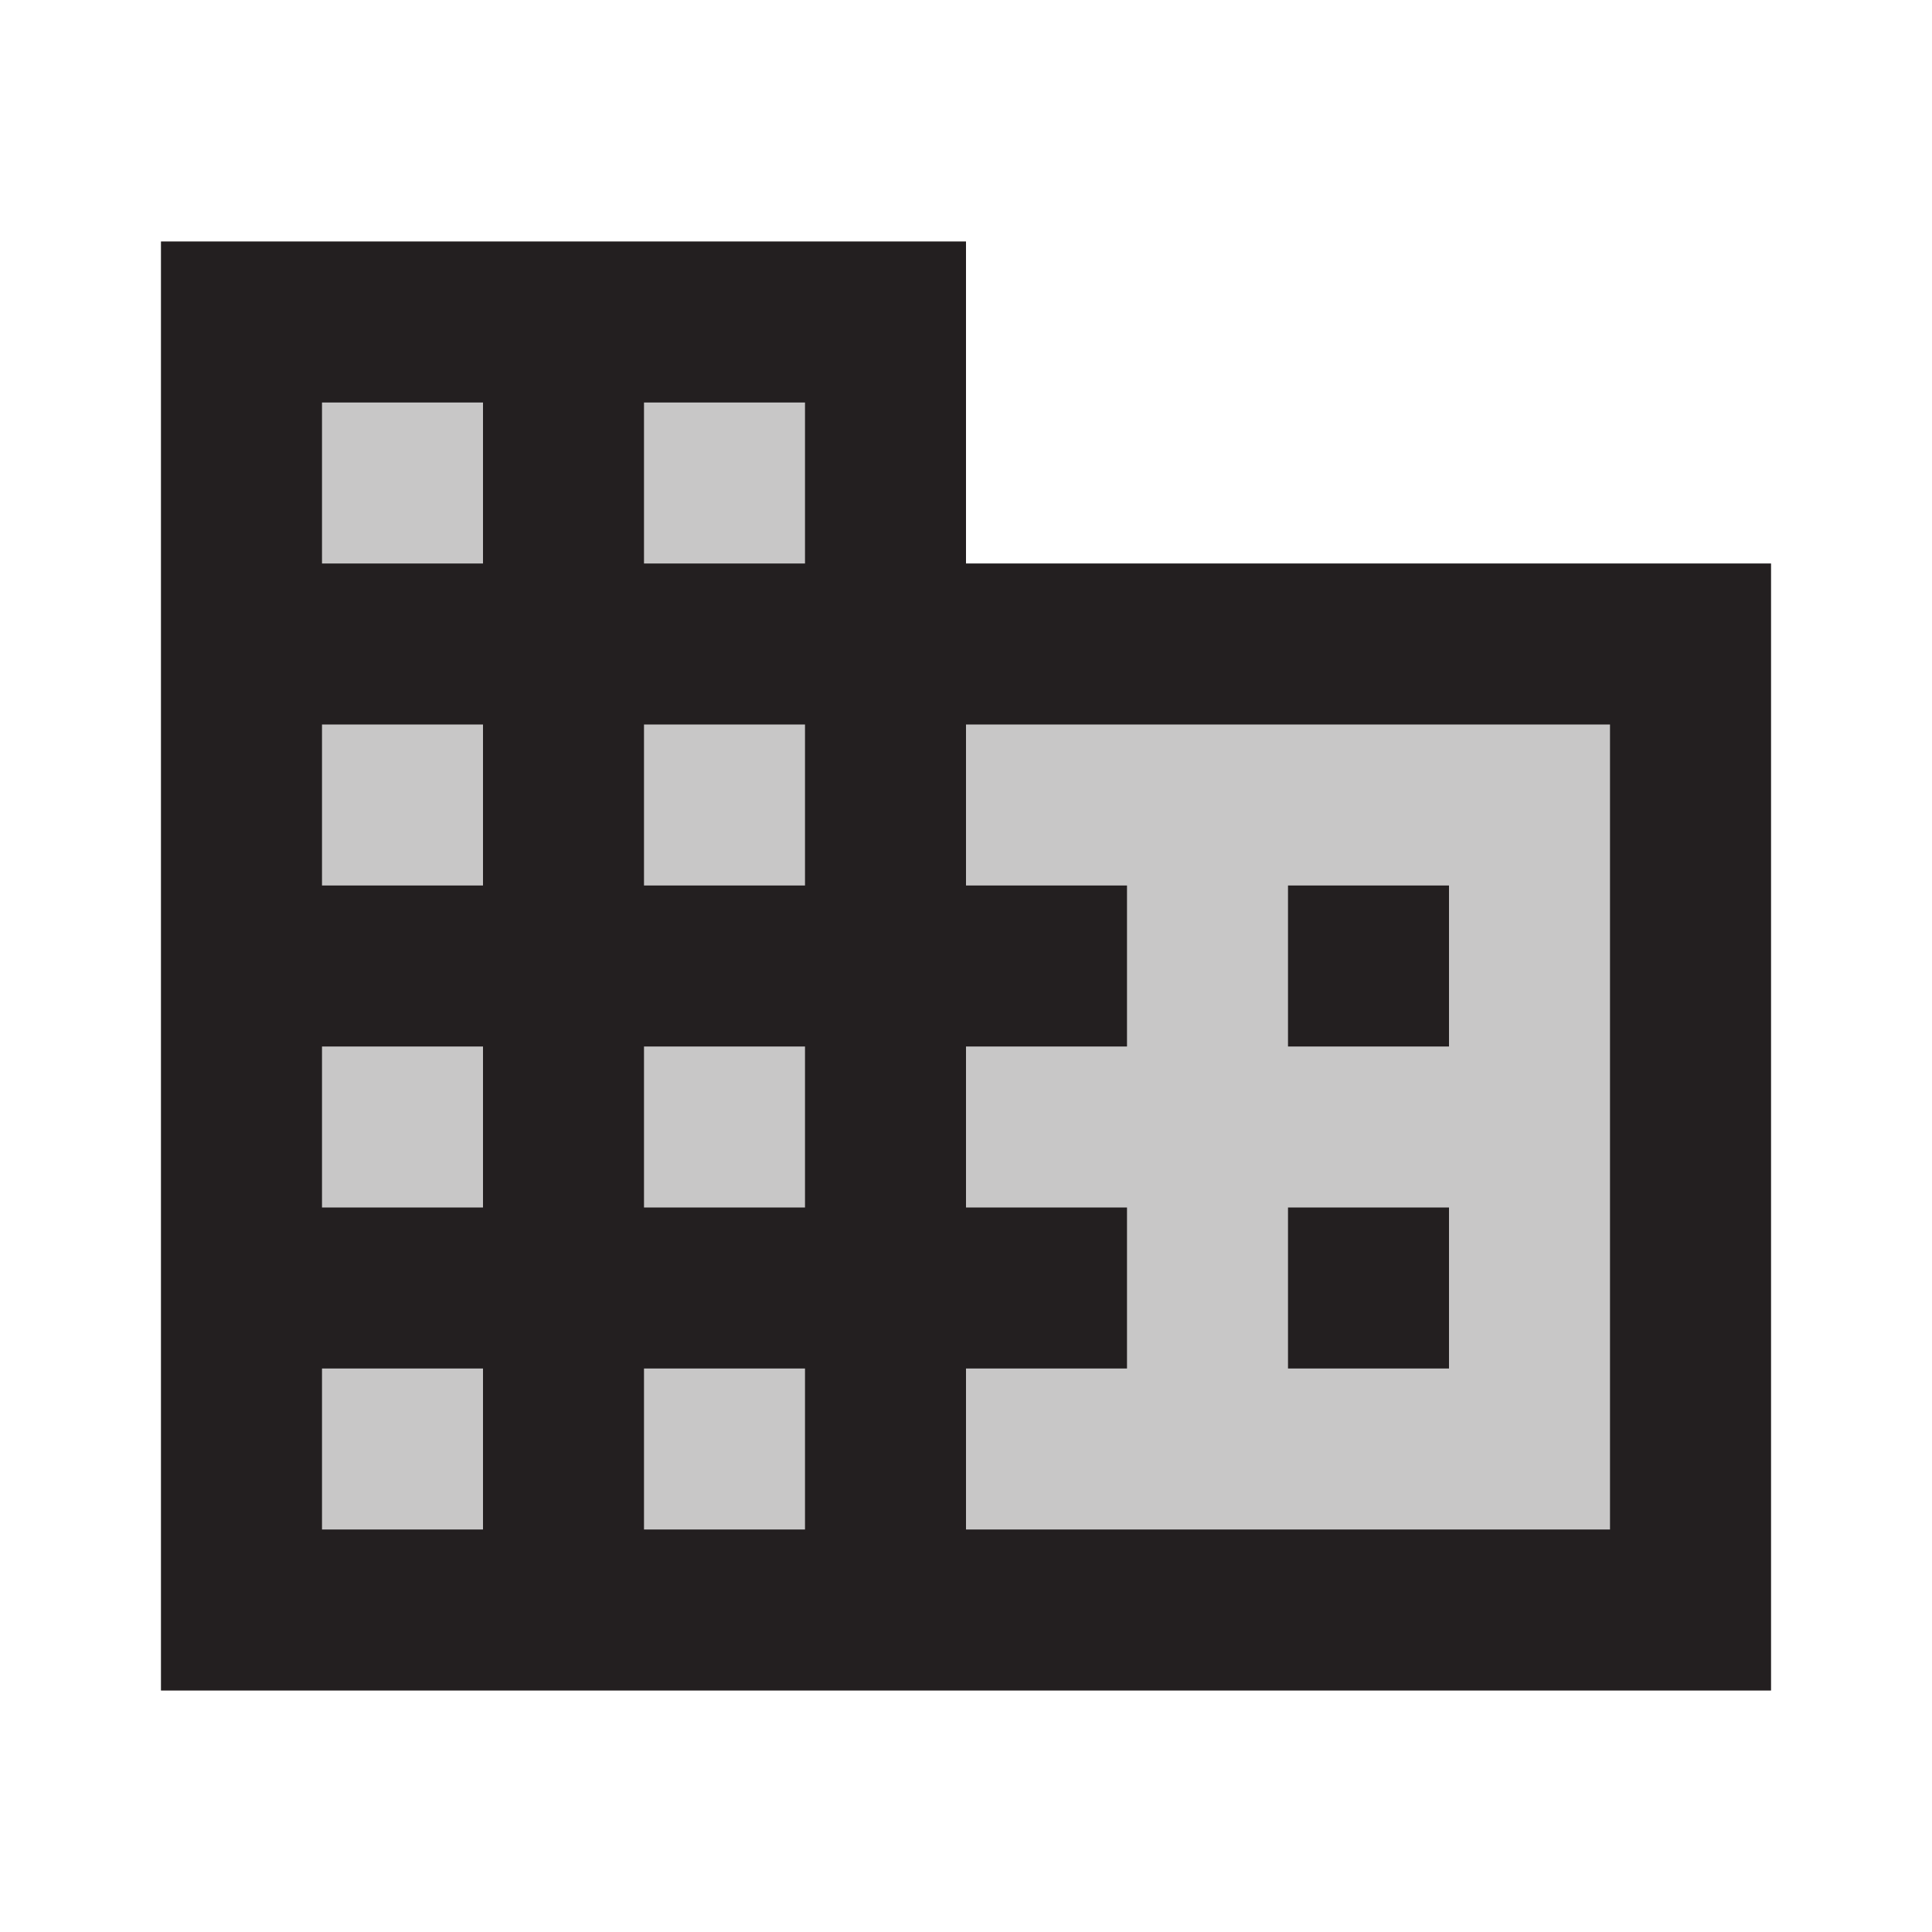
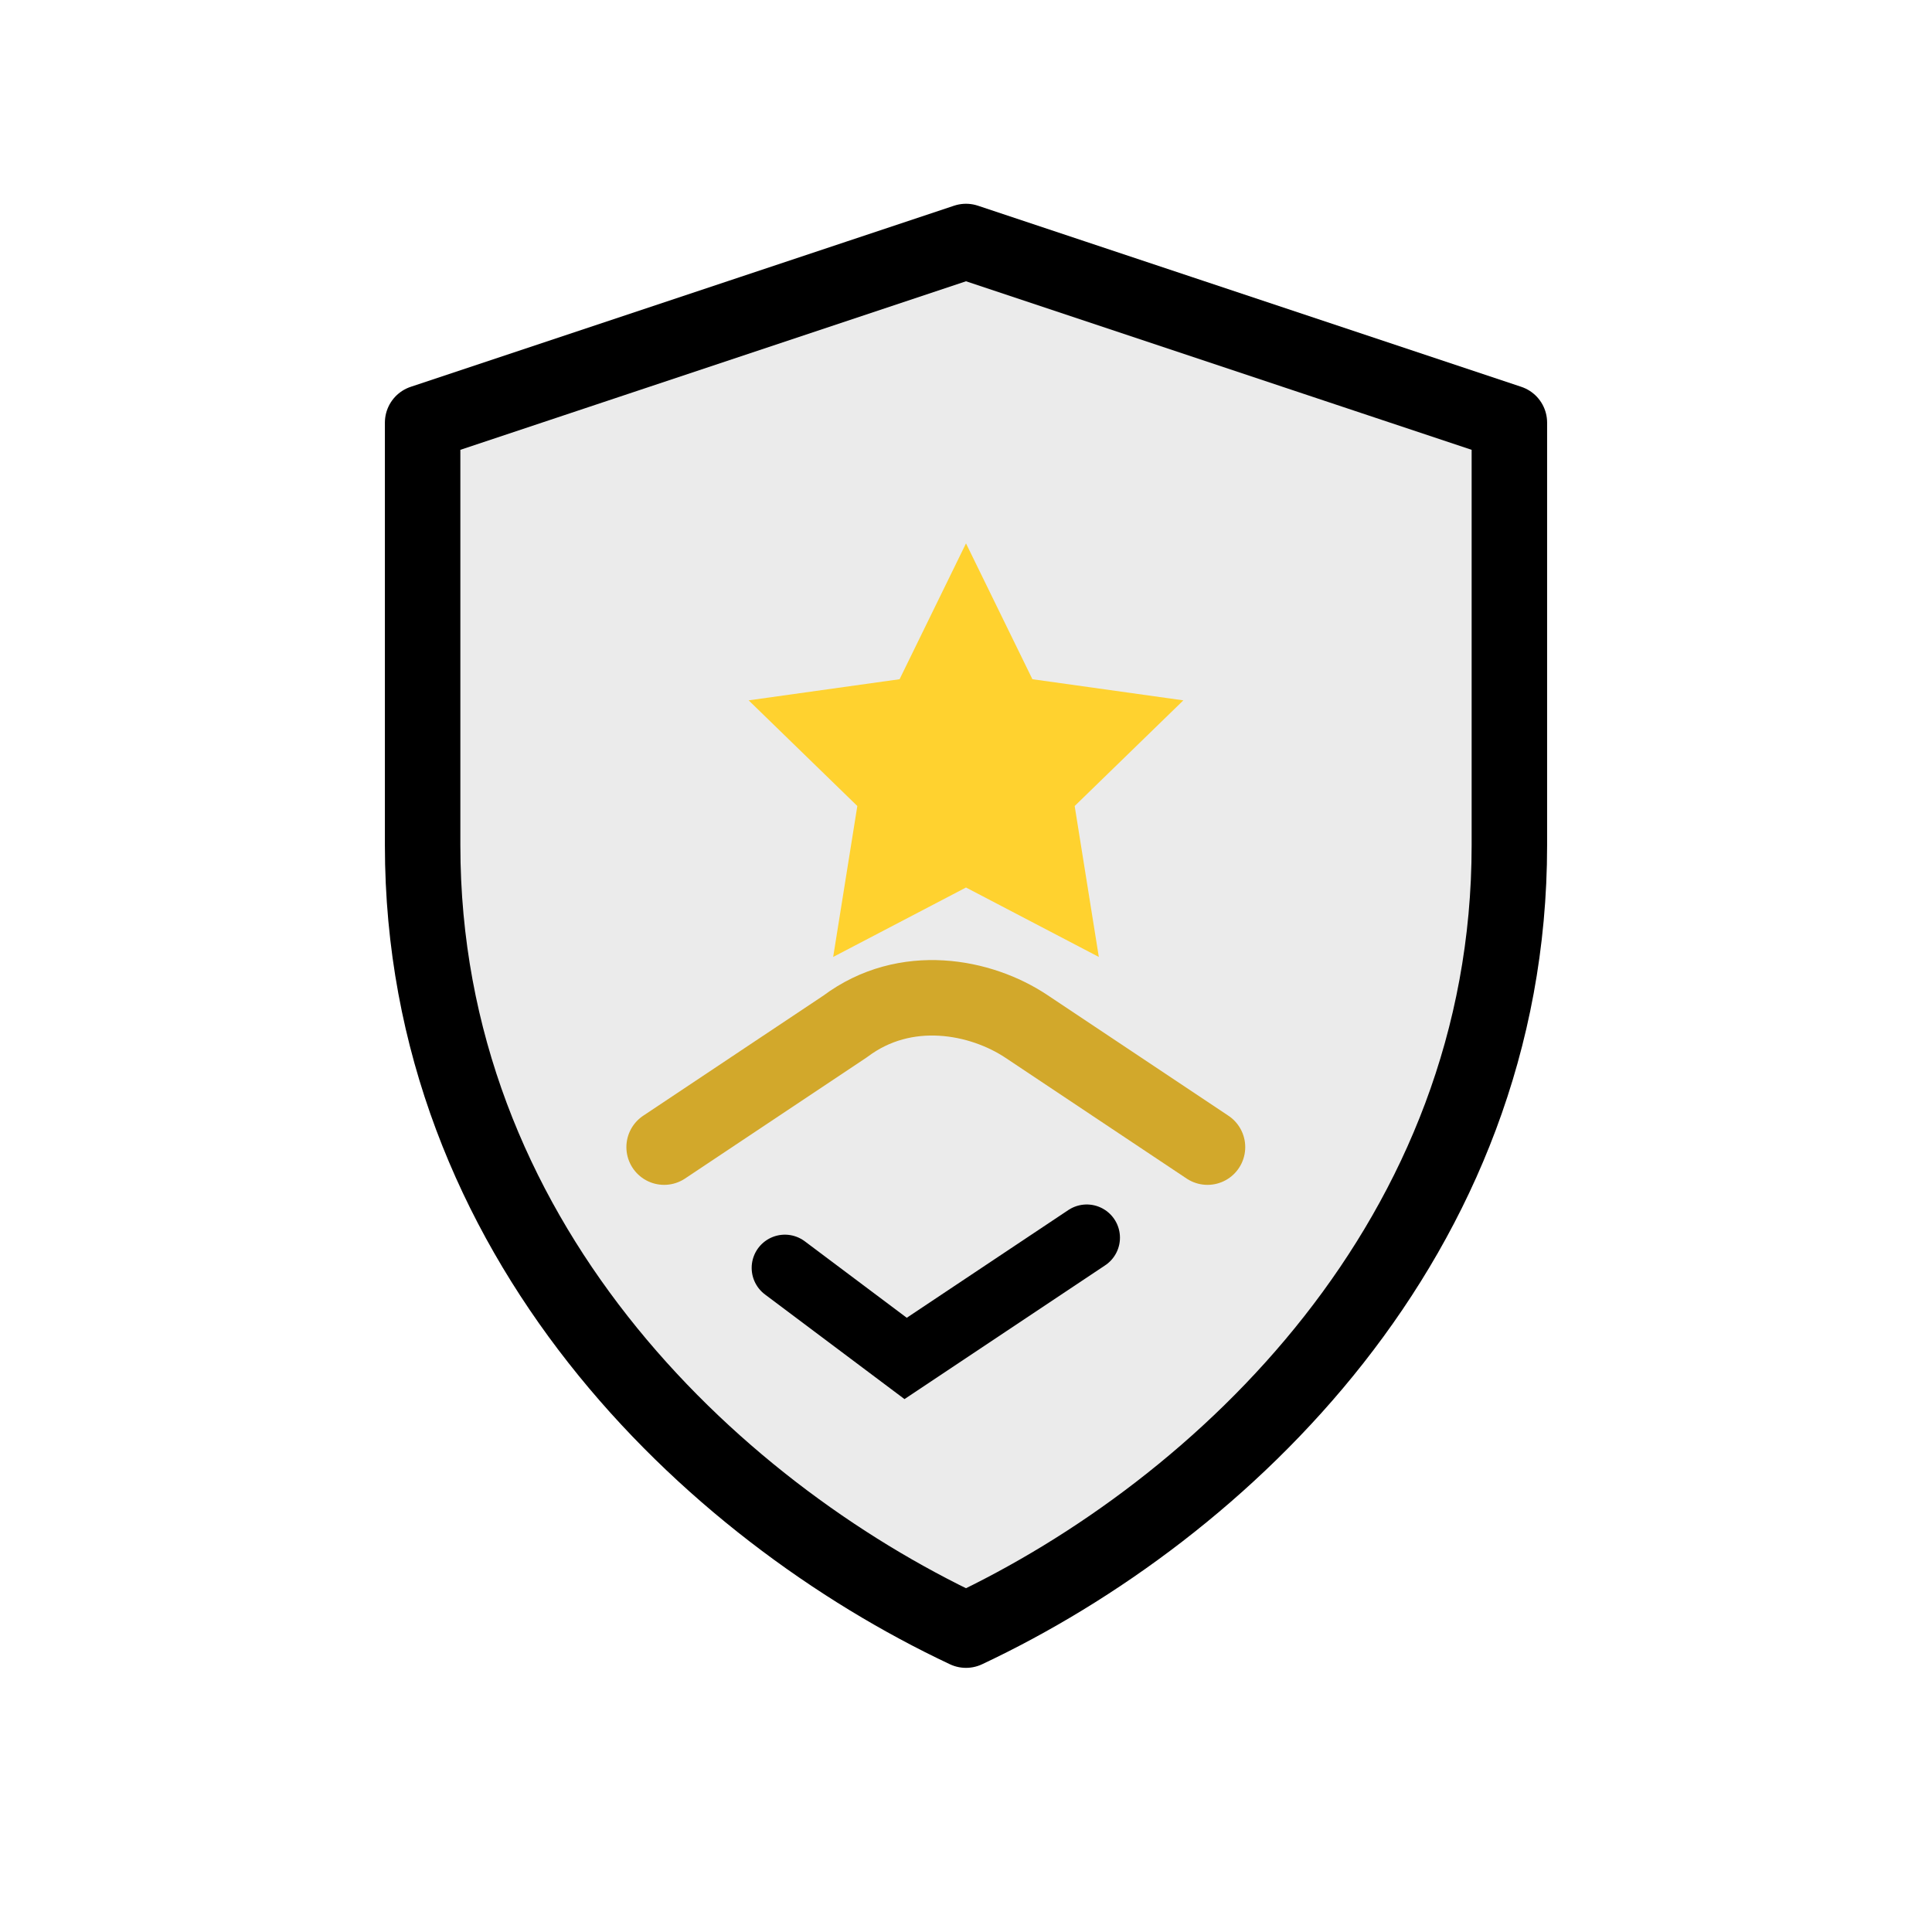
- <svg xmlns="http://www.w3.org/2000/svg" viewBox="0 0 24 24" fill="#231f20">
-   <path d="M12 7V3H2v18h20V7H12z" opacity="0.25" />
-   <path d="M12 7V3H2v18h20V7H12zM6 19H4v-2h2v2zm0-4H4v-2h2v2zm0-4H4V9h2v2zm0-4H4V5h2v2zm4 12H8v-2h2v2zm0-4H8v-2h2v2zm0-4H8V9h2v2zm0-4H8V5h2v2zm10 12h-8v-2h2v-2h-2v-2h2v-2h-2V9h8v10zm-2-8h-2v2h2V11zm0 4h-2v2h2v-2z" />
+ <svg xmlns="http://www.w3.org/2000/svg" viewBox="0 0 64 64" fill="none">
+   <path d="M32 8l18 6v14c0 13-9.5 22-18 26-8.5-4-18-13-18-26V14l18-6z" fill="currentColor" fill-opacity="0.08" />
+   <path d="M32 8l18 6v14c0 13-9.5 22-18 26-8.5-4-18-13-18-26V14l18-6z" stroke="currentColor" stroke-width="2.5" stroke-linecap="round" stroke-linejoin="round" />
+   <path d="M32 18l2.2 4.5 5 .7-3.6 3.5.8 5-4.4-2.3-4.4 2.3.8-5-3.6-3.5 5-.7L32 18z" fill="#ffd22f" />
+   <path d="M22 38l6-4c2-1.5 4.5-1 6 0l6 4" stroke="#d2a82b" stroke-width="2.5" stroke-linecap="round" stroke-linejoin="round" />
+   <path d="M26 42l4 3 6-4" stroke="currentColor" stroke-width="2.2" stroke-linecap="round" />
</svg>
